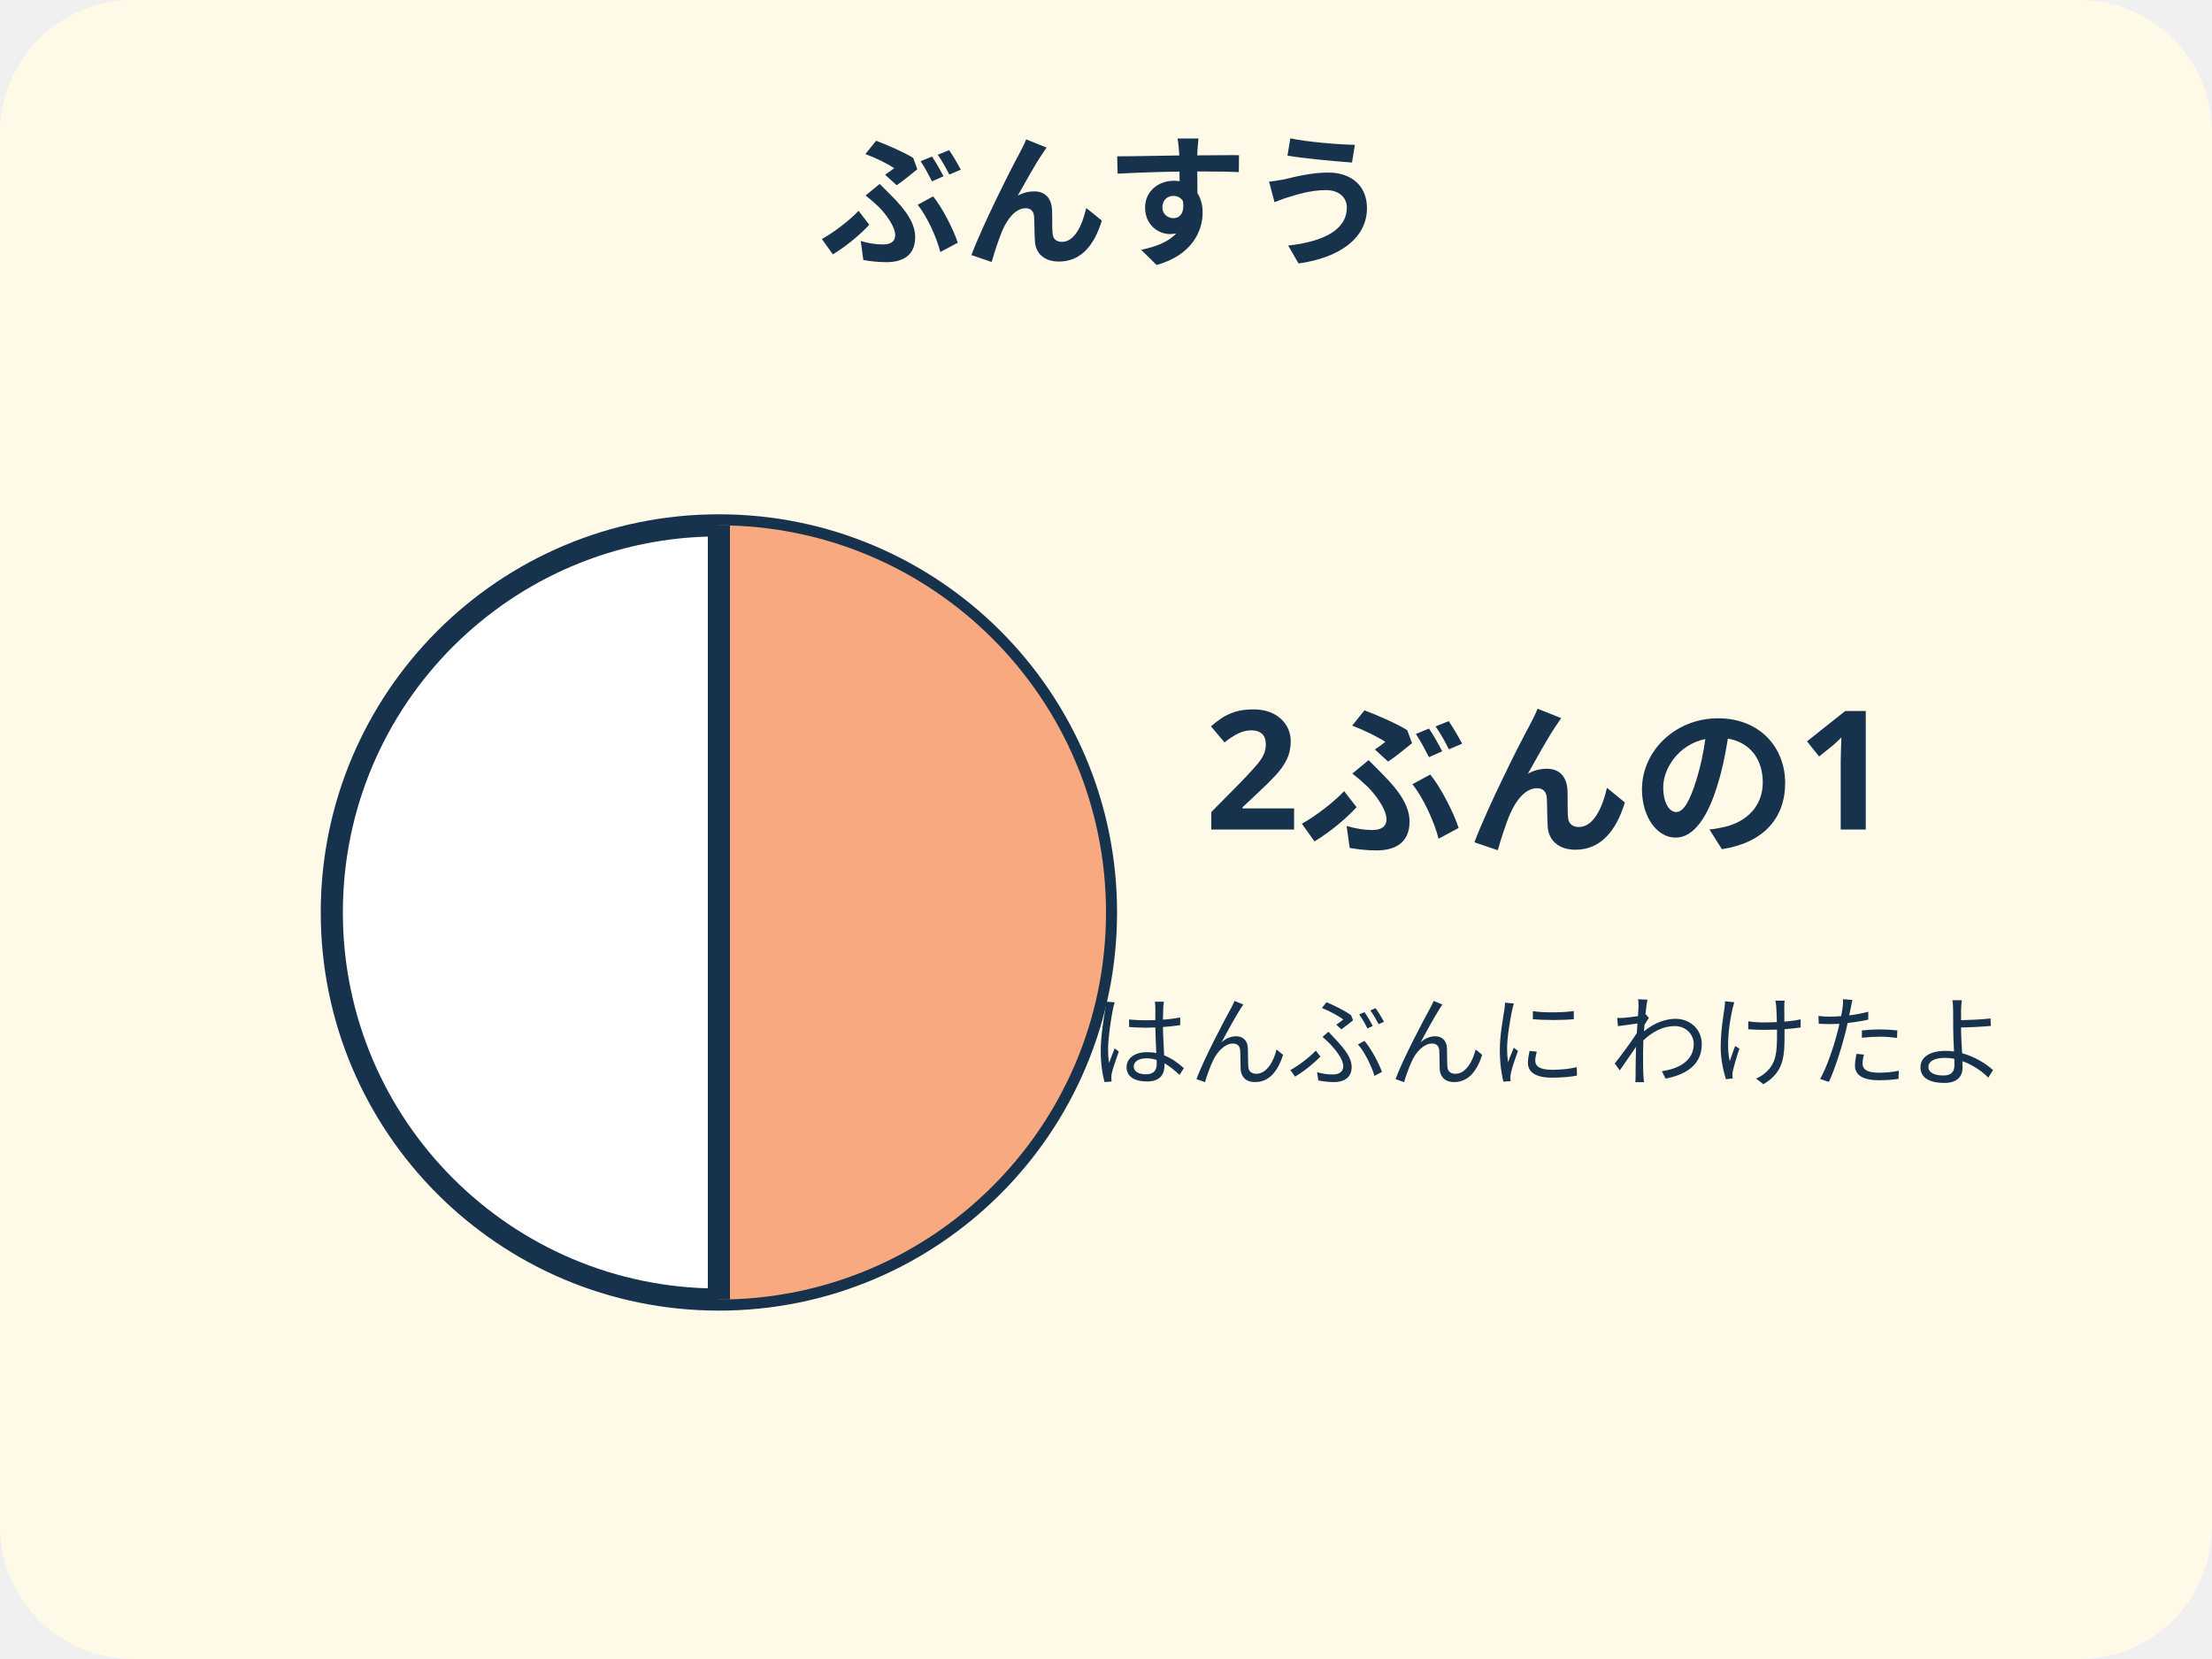
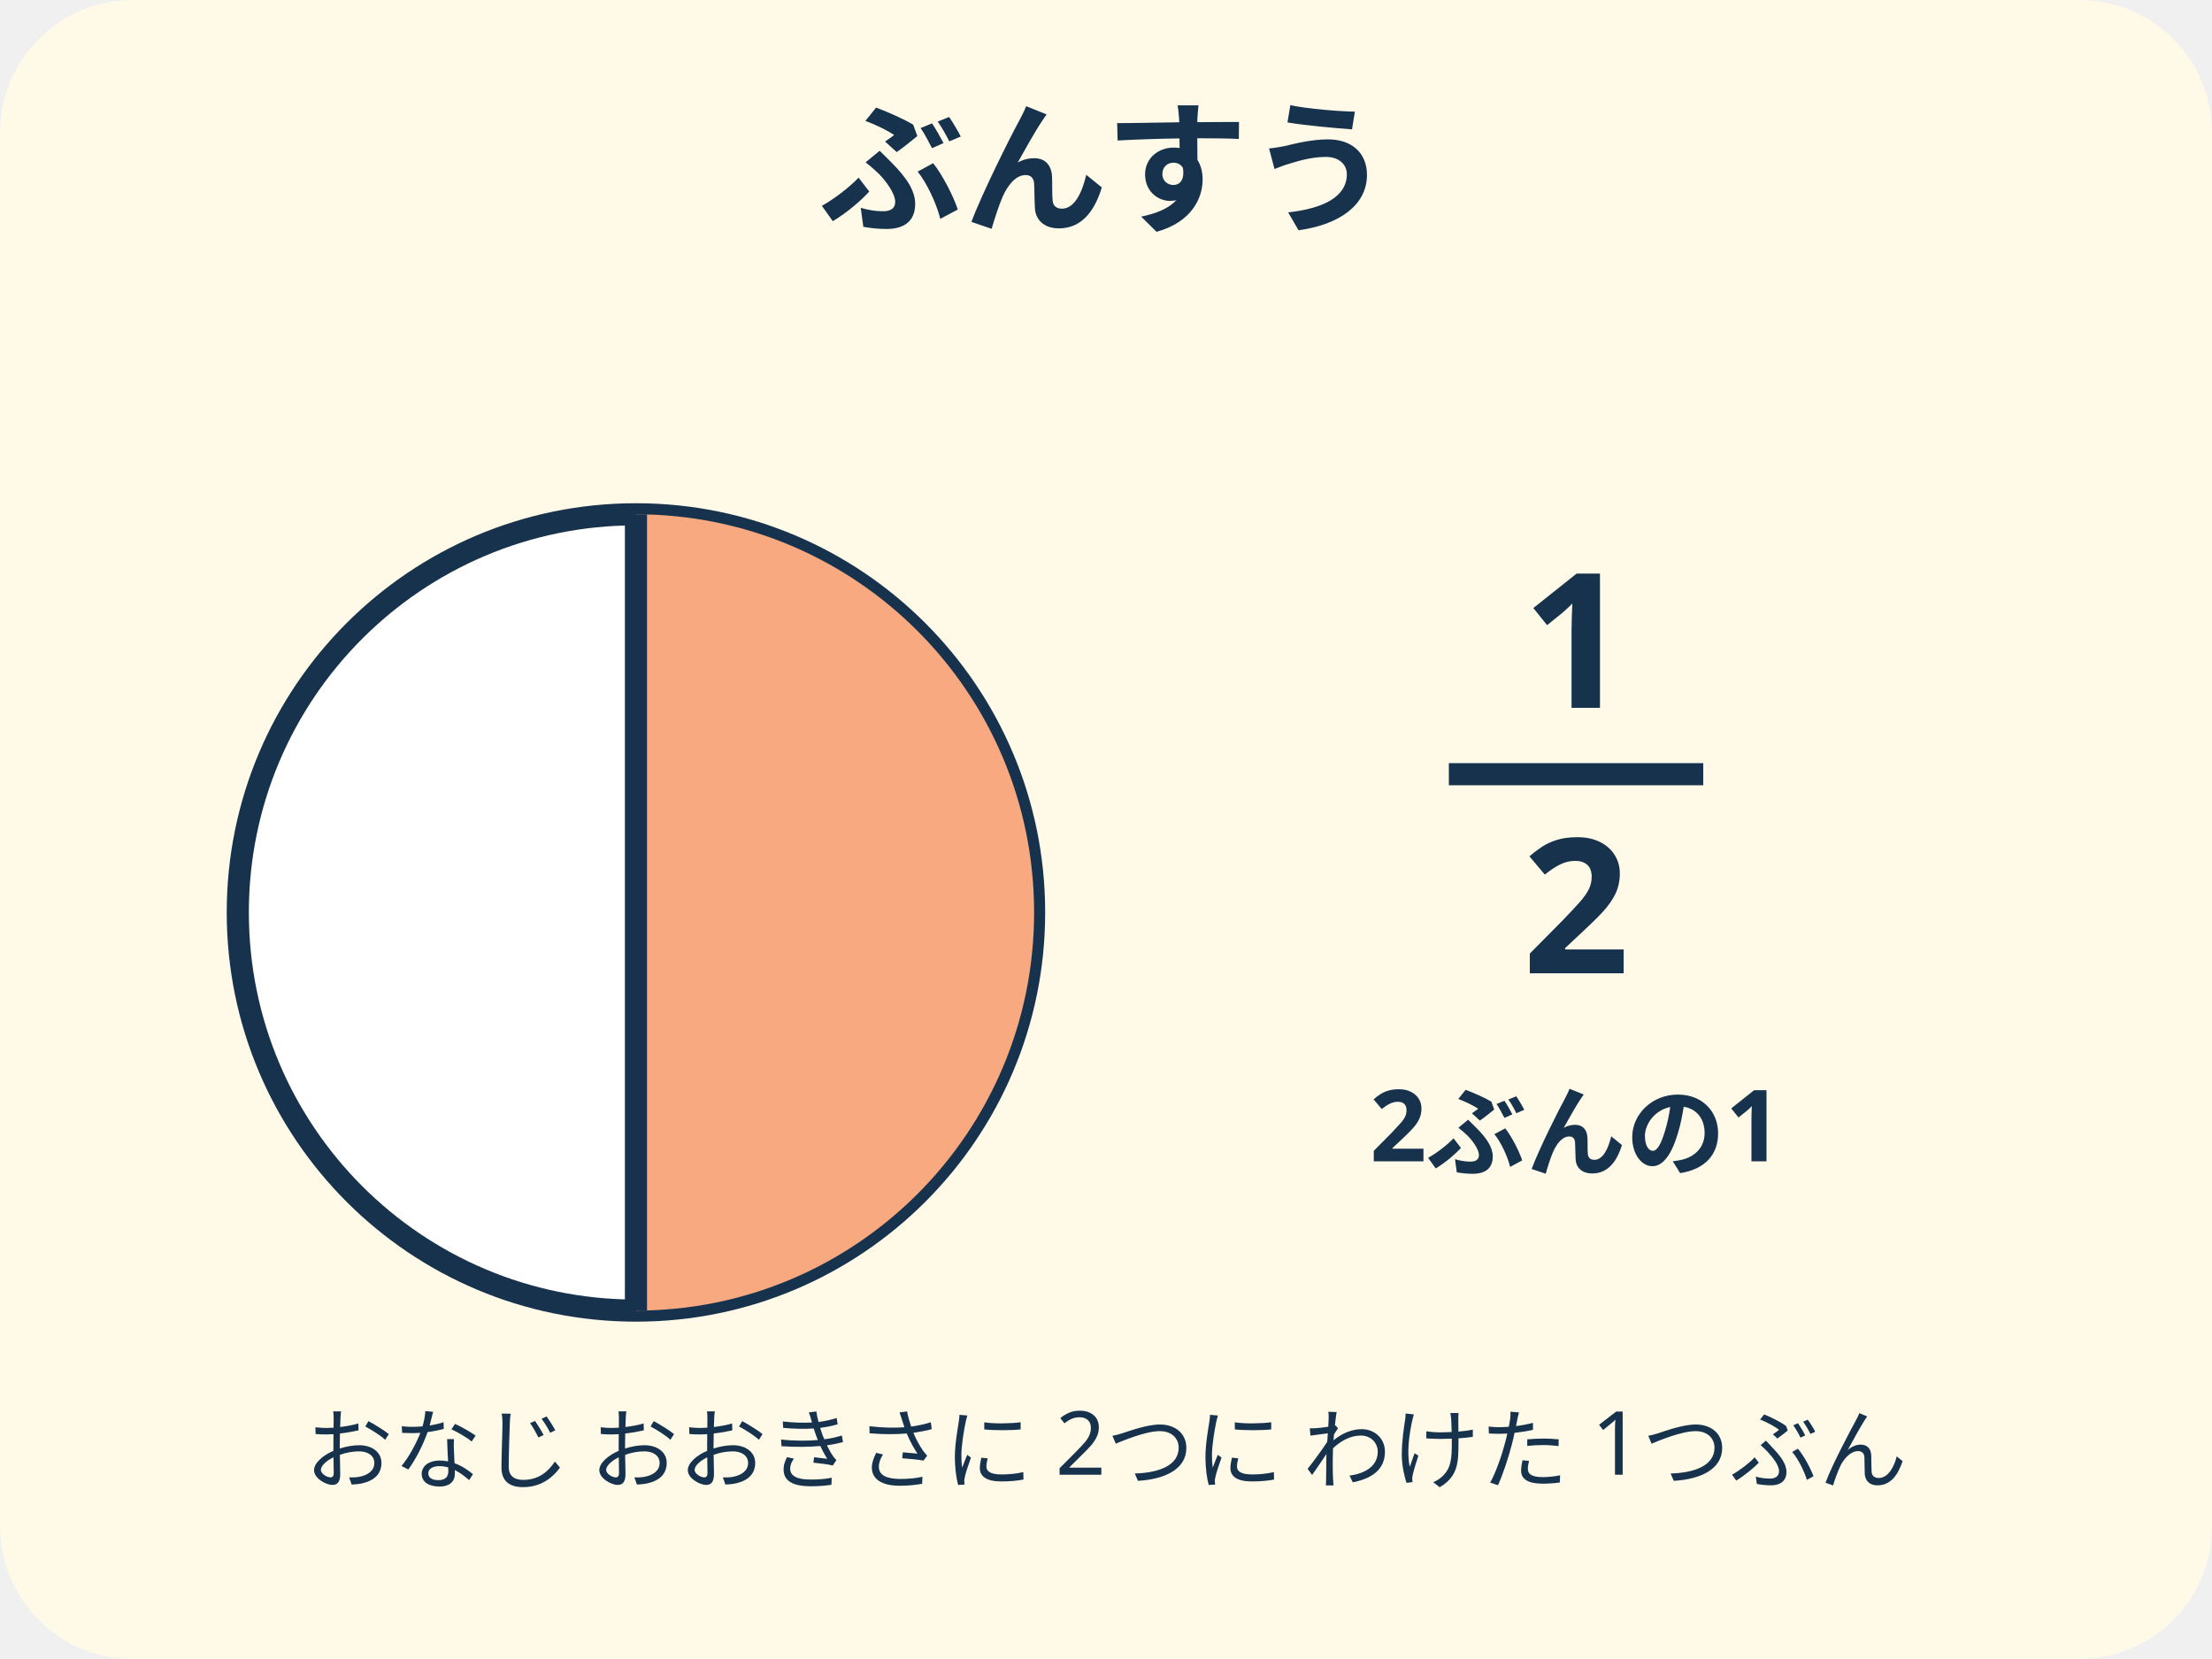
<svg xmlns="http://www.w3.org/2000/svg" viewBox="0 0 400 300" role="img" aria-label="ぶんすう">
  <rect width="400" height="300" rx="24" fill="#fff9e8" />
-   <text x="200" y="46" text-anchor="middle" font-size="26" font-family="sans-serif" font-weight="700" fill="#17324d">ぶんすう</text>
-   <circle cx="130" cy="165" r="70" fill="#ffffff" stroke="#17324d" stroke-width="4" />
-   <path d="M130 95 A70 70 0 0 1 130 235 Z" fill="#f8a97f" />
-   <line x1="130" y1="95" x2="130" y2="235" stroke="#17324d" stroke-width="4" />
-   <text x="280" y="150" text-anchor="middle" font-size="30" font-family="sans-serif" font-weight="700" fill="#17324d">2ぶんの1</text>
-   <text x="280" y="195" text-anchor="middle" font-size="18" font-family="sans-serif" fill="#17324d">はんぶんに わけたよ</text>
+   <text x="200" y="40" text-anchor="middle" font-size="26" font-family="sans-serif" font-weight="700" fill="#17324d">ぶんすう</text>
+   <circle cx="115" cy="165" r="72" fill="#ffffff" stroke="#17324d" stroke-width="4" />
+   <path d="M115 93 A72 72 0 0 1 115 237 Z" fill="#f8a97f" />
+   <line x1="115" y1="93" x2="115" y2="237" stroke="#17324d" stroke-width="4" />
+   <text x="285" y="128" text-anchor="middle" font-size="34" font-family="sans-serif" font-weight="700" fill="#17324d">1</text>
+   <line x1="262" y1="140" x2="308" y2="140" stroke="#17324d" stroke-width="4" />
+   <text x="285" y="176" text-anchor="middle" font-size="34" font-family="sans-serif" font-weight="700" fill="#17324d">2</text>
+   <text x="285" y="210" text-anchor="middle" font-size="18" font-family="sans-serif" font-weight="700" fill="#17324d">2ぶんの1</text>
+   <text x="200" y="268" text-anchor="middle" font-size="16" font-family="sans-serif" fill="#17324d">おなじ おおきさに 2つに わけた 1つぶん</text>
</svg>
